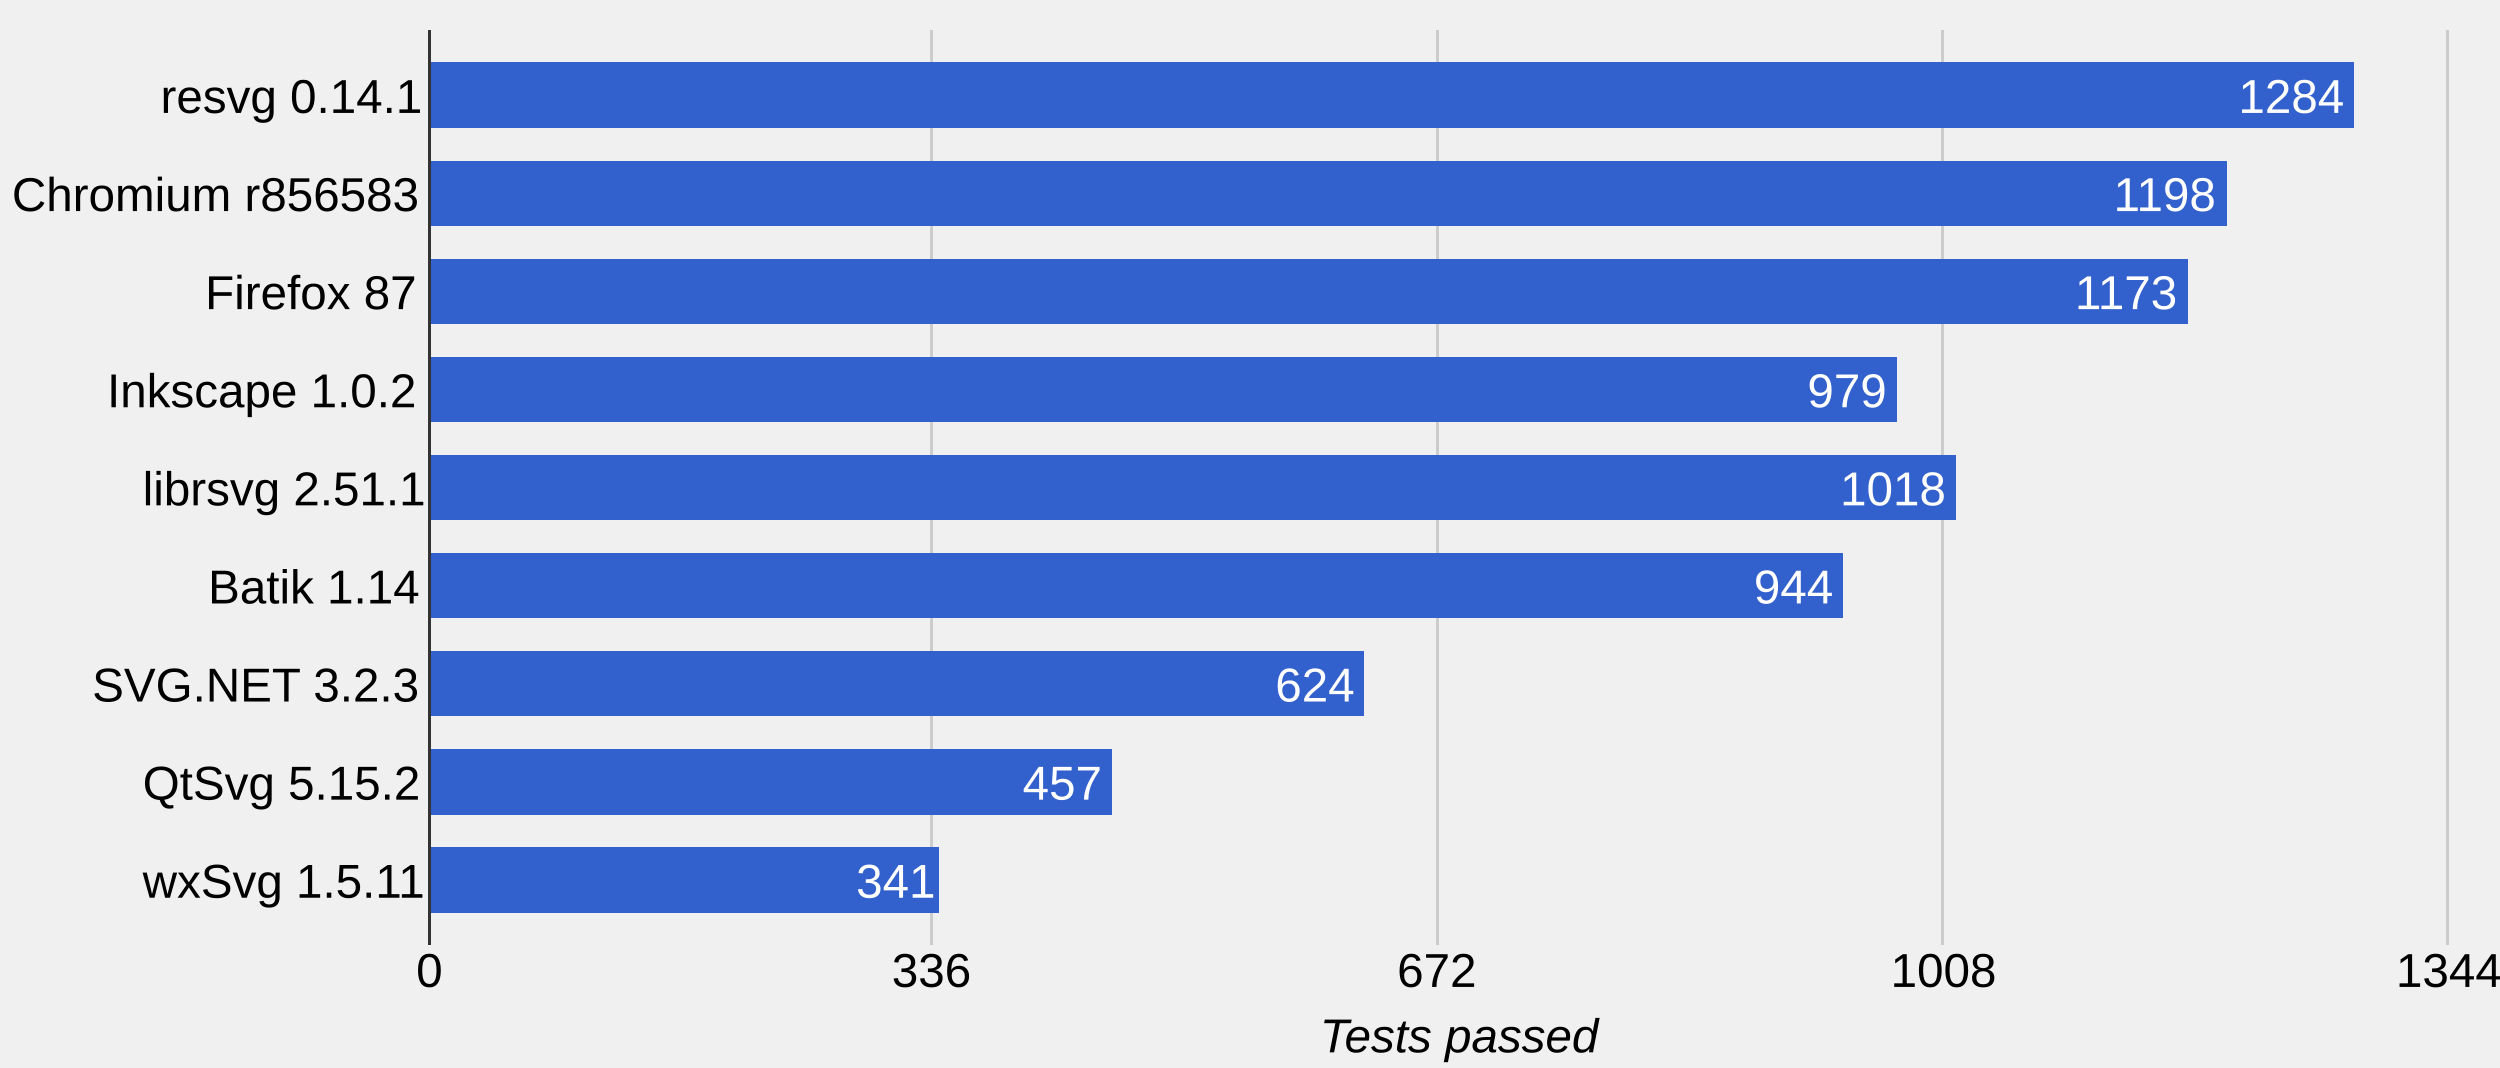
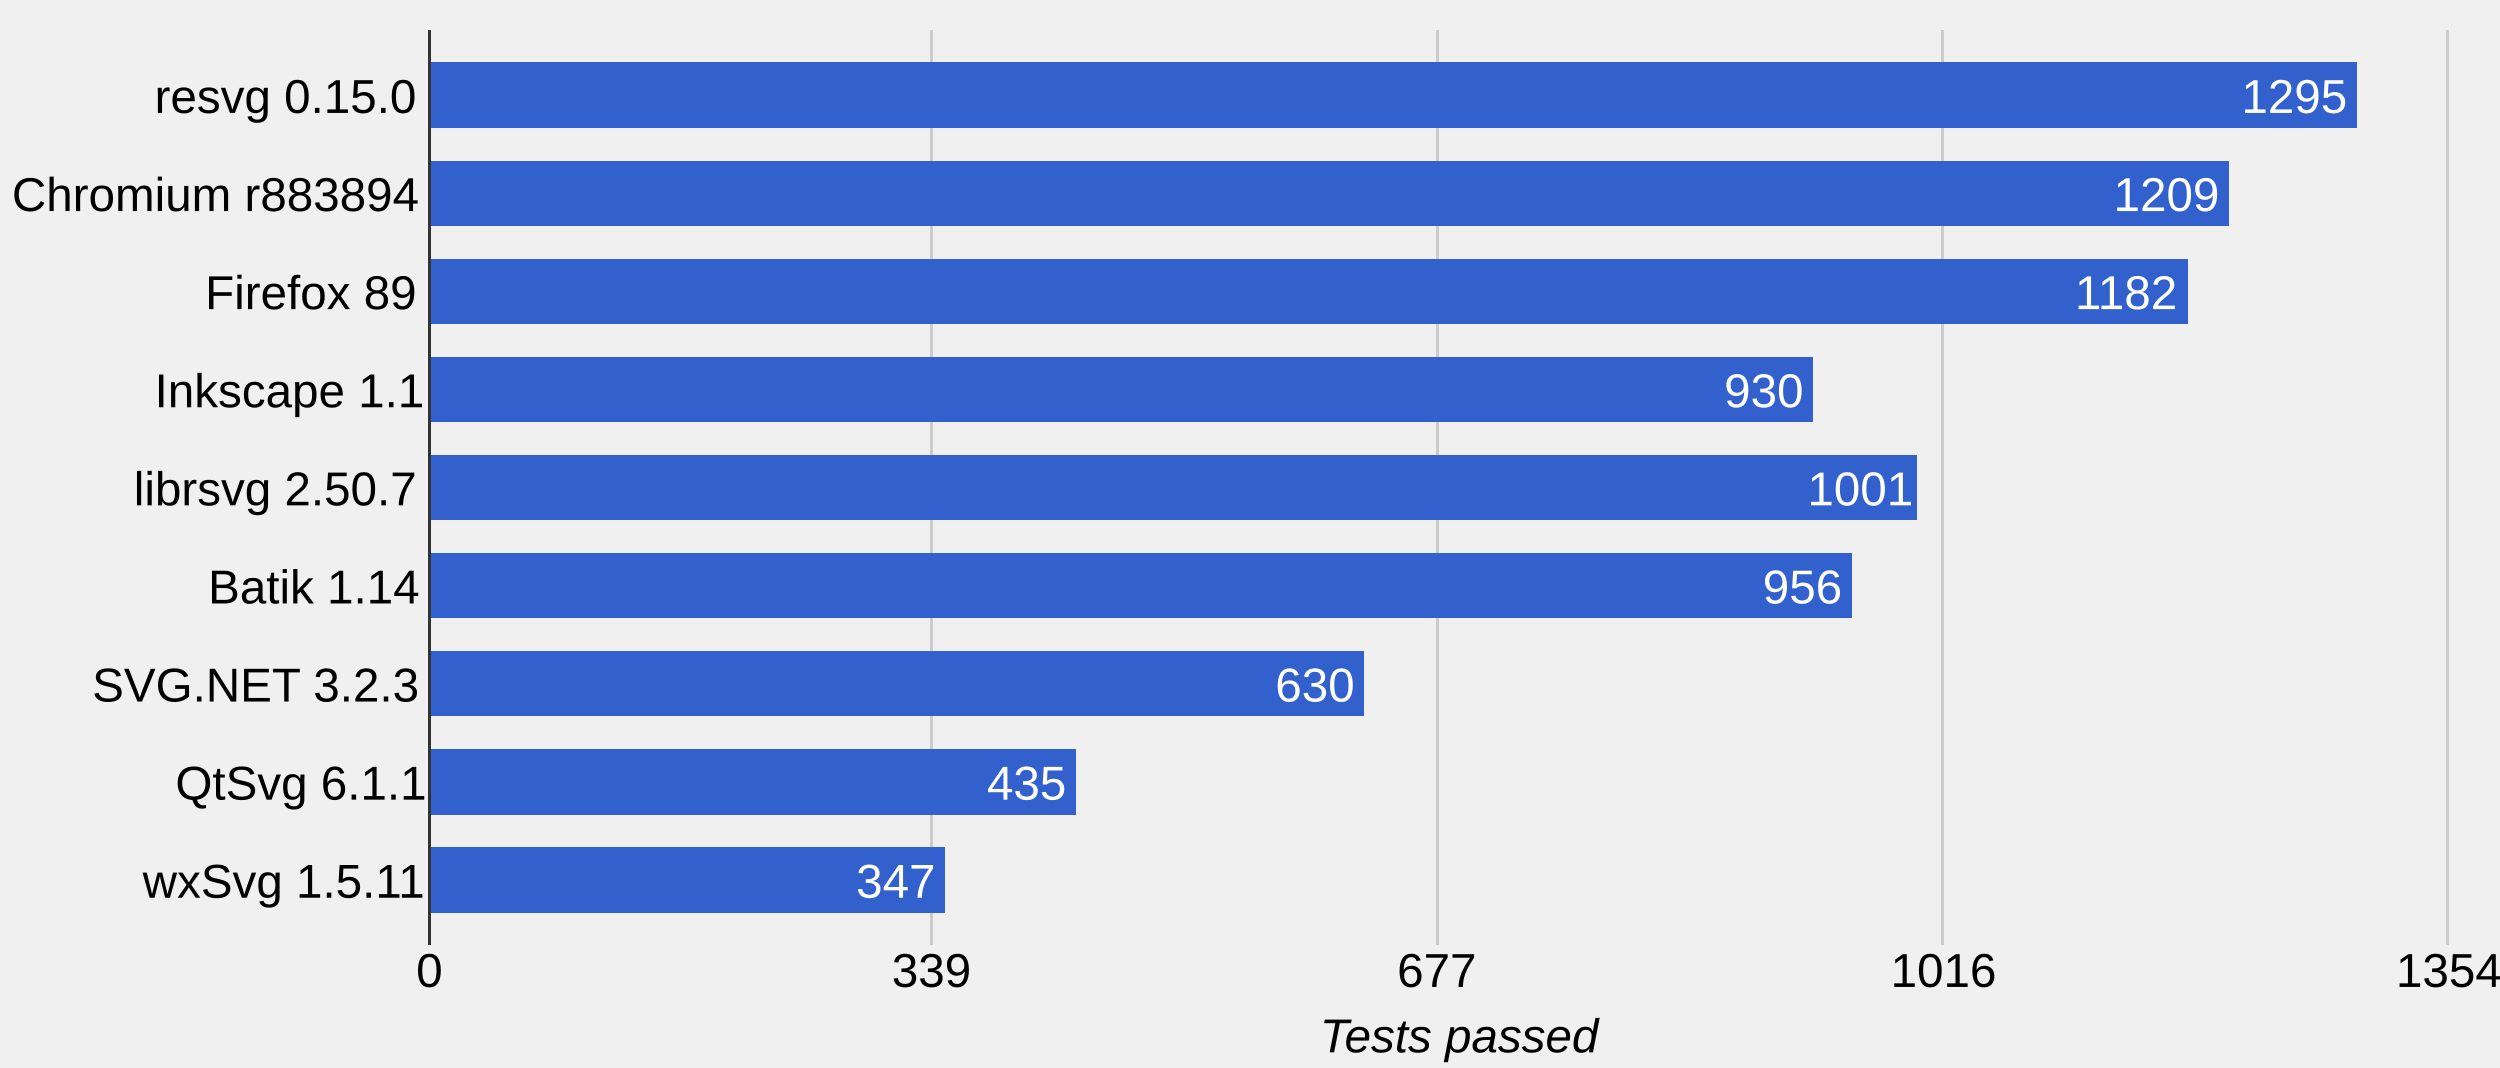
<svg xmlns="http://www.w3.org/2000/svg" height="359" shape-rendering="crispEdges" width="841">
-   <text font-family="Arial" font-size="16" x="54" y="38">resvg 0.14.1</text>
-   <text font-family="Arial" font-size="16" x="4" y="71">Chromium r856583</text>
-   <text font-family="Arial" font-size="16" x="69" y="104">Firefox 87</text>
-   <text font-family="Arial" font-size="16" x="36" y="137">Inkscape 1.0.2</text>
-   <text font-family="Arial" font-size="16" x="48" y="170">librsvg 2.51.1</text>
+   <text font-family="Arial" font-size="16" x="52" y="38">resvg 0.15.0</text>
+   <text font-family="Arial" font-size="16" x="4" y="71">Chromium r883894</text>
+   <text font-family="Arial" font-size="16" x="69" y="104">Firefox 89</text>
+   <text font-family="Arial" font-size="16" x="52" y="137">Inkscape 1.1</text>
+   <text font-family="Arial" font-size="16" x="45" y="170">librsvg 2.50.7</text>
  <text font-family="Arial" font-size="16" x="70" y="203">Batik 1.14</text>
  <text font-family="Arial" font-size="16" x="31" y="236">SVG.NET 3.2.3</text>
-   <text font-family="Arial" font-size="16" x="48" y="269">QtSvg 5.15.2</text>
+   <text font-family="Arial" font-size="16" x="59" y="269">QtSvg 6.1.1</text>
  <text font-family="Arial" font-size="16" x="48" y="302">wxSvg 1.5.11</text>
  <rect fill="#ccc" height="308" width="1" x="144" y="10" />
  <text fill="#000" font-family="Arial" font-size="16" x="140" y="332">0</text>
  <rect fill="#ccc" height="308" width="1" x="313" y="10" />
-   <text fill="#000" font-family="Arial" font-size="16" x="300" y="332">336</text>
+   <text fill="#000" font-family="Arial" font-size="16" x="300" y="332">339</text>
  <rect fill="#ccc" height="308" width="1" x="483" y="10" />
-   <text fill="#000" font-family="Arial" font-size="16" x="470" y="332">672</text>
+   <text fill="#000" font-family="Arial" font-size="16" x="470" y="332">677</text>
  <rect fill="#ccc" height="308" width="1" x="653" y="10" />
-   <text fill="#000" font-family="Arial" font-size="16" x="636" y="332">1008</text>
+   <text fill="#000" font-family="Arial" font-size="16" x="636" y="332">1016</text>
  <rect fill="#ccc" height="308" width="1" x="823" y="10" />
-   <text fill="#000" font-family="Arial" font-size="16" x="806" y="332">1344</text>
-   <rect fill="#3260cd" height="22" width="648" x="144" y="21" />
-   <text fill="#fff" font-family="Arial" font-size="16" x="753" y="38">1284</text>
-   <rect fill="#3260cd" height="22" width="605" x="144" y="54" />
-   <text fill="#fff" font-family="Arial" font-size="16" x="711" y="71">1198</text>
+   <text fill="#000" font-family="Arial" font-size="16" x="806" y="332">1354</text>
+   <rect fill="#3260cd" height="22" width="649" x="144" y="21" />
+   <text fill="#fff" font-family="Arial" font-size="16" x="754" y="38">1295</text>
+   <rect fill="#3260cd" height="22" width="606" x="144" y="54" />
+   <text fill="#fff" font-family="Arial" font-size="16" x="711" y="71">1209</text>
  <rect fill="#3260cd" height="22" width="592" x="144" y="87" />
-   <text fill="#fff" font-family="Arial" font-size="16" x="698" y="104">1173</text>
-   <rect fill="#3260cd" height="22" width="494" x="144" y="120" />
-   <text fill="#fff" font-family="Arial" font-size="16" x="608" y="137">979</text>
-   <rect fill="#3260cd" height="22" width="514" x="144" y="153" />
-   <text fill="#fff" font-family="Arial" font-size="16" x="619" y="170">1018</text>
-   <rect fill="#3260cd" height="22" width="476" x="144" y="186" />
-   <text fill="#fff" font-family="Arial" font-size="16" x="590" y="203">944</text>
+   <text fill="#fff" font-family="Arial" font-size="16" x="698" y="104">1182</text>
+   <rect fill="#3260cd" height="22" width="466" x="144" y="120" />
+   <text fill="#fff" font-family="Arial" font-size="16" x="580" y="137">930</text>
+   <rect fill="#3260cd" height="22" width="501" x="144" y="153" />
+   <text fill="#fff" font-family="Arial" font-size="16" x="608" y="170">1001</text>
+   <rect fill="#3260cd" height="22" width="479" x="144" y="186" />
+   <text fill="#fff" font-family="Arial" font-size="16" x="593" y="203">956</text>
  <rect fill="#3260cd" height="22" width="315" x="144" y="219" />
-   <text fill="#fff" font-family="Arial" font-size="16" x="429" y="236">624</text>
-   <rect fill="#3260cd" height="22" width="230" x="144" y="252" />
-   <text fill="#fff" font-family="Arial" font-size="16" x="344" y="269">457</text>
-   <rect fill="#3260cd" height="22" width="172" x="144" y="285" />
-   <text fill="#fff" font-family="Arial" font-size="16" x="288" y="302">341</text>
+   <text fill="#fff" font-family="Arial" font-size="16" x="429" y="236">630</text>
+   <rect fill="#3260cd" height="22" width="218" x="144" y="252" />
+   <text fill="#fff" font-family="Arial" font-size="16" x="332" y="269">435</text>
+   <rect fill="#3260cd" height="22" width="174" x="144" y="285" />
+   <text fill="#fff" font-family="Arial" font-size="16" x="288" y="302">347</text>
  <rect fill="#333" height="308" width="1" x="144" y="10" />
  <text font-family="Arial" font-size="16" font-style="italic" x="444" y="354">Tests passed</text>
</svg>
